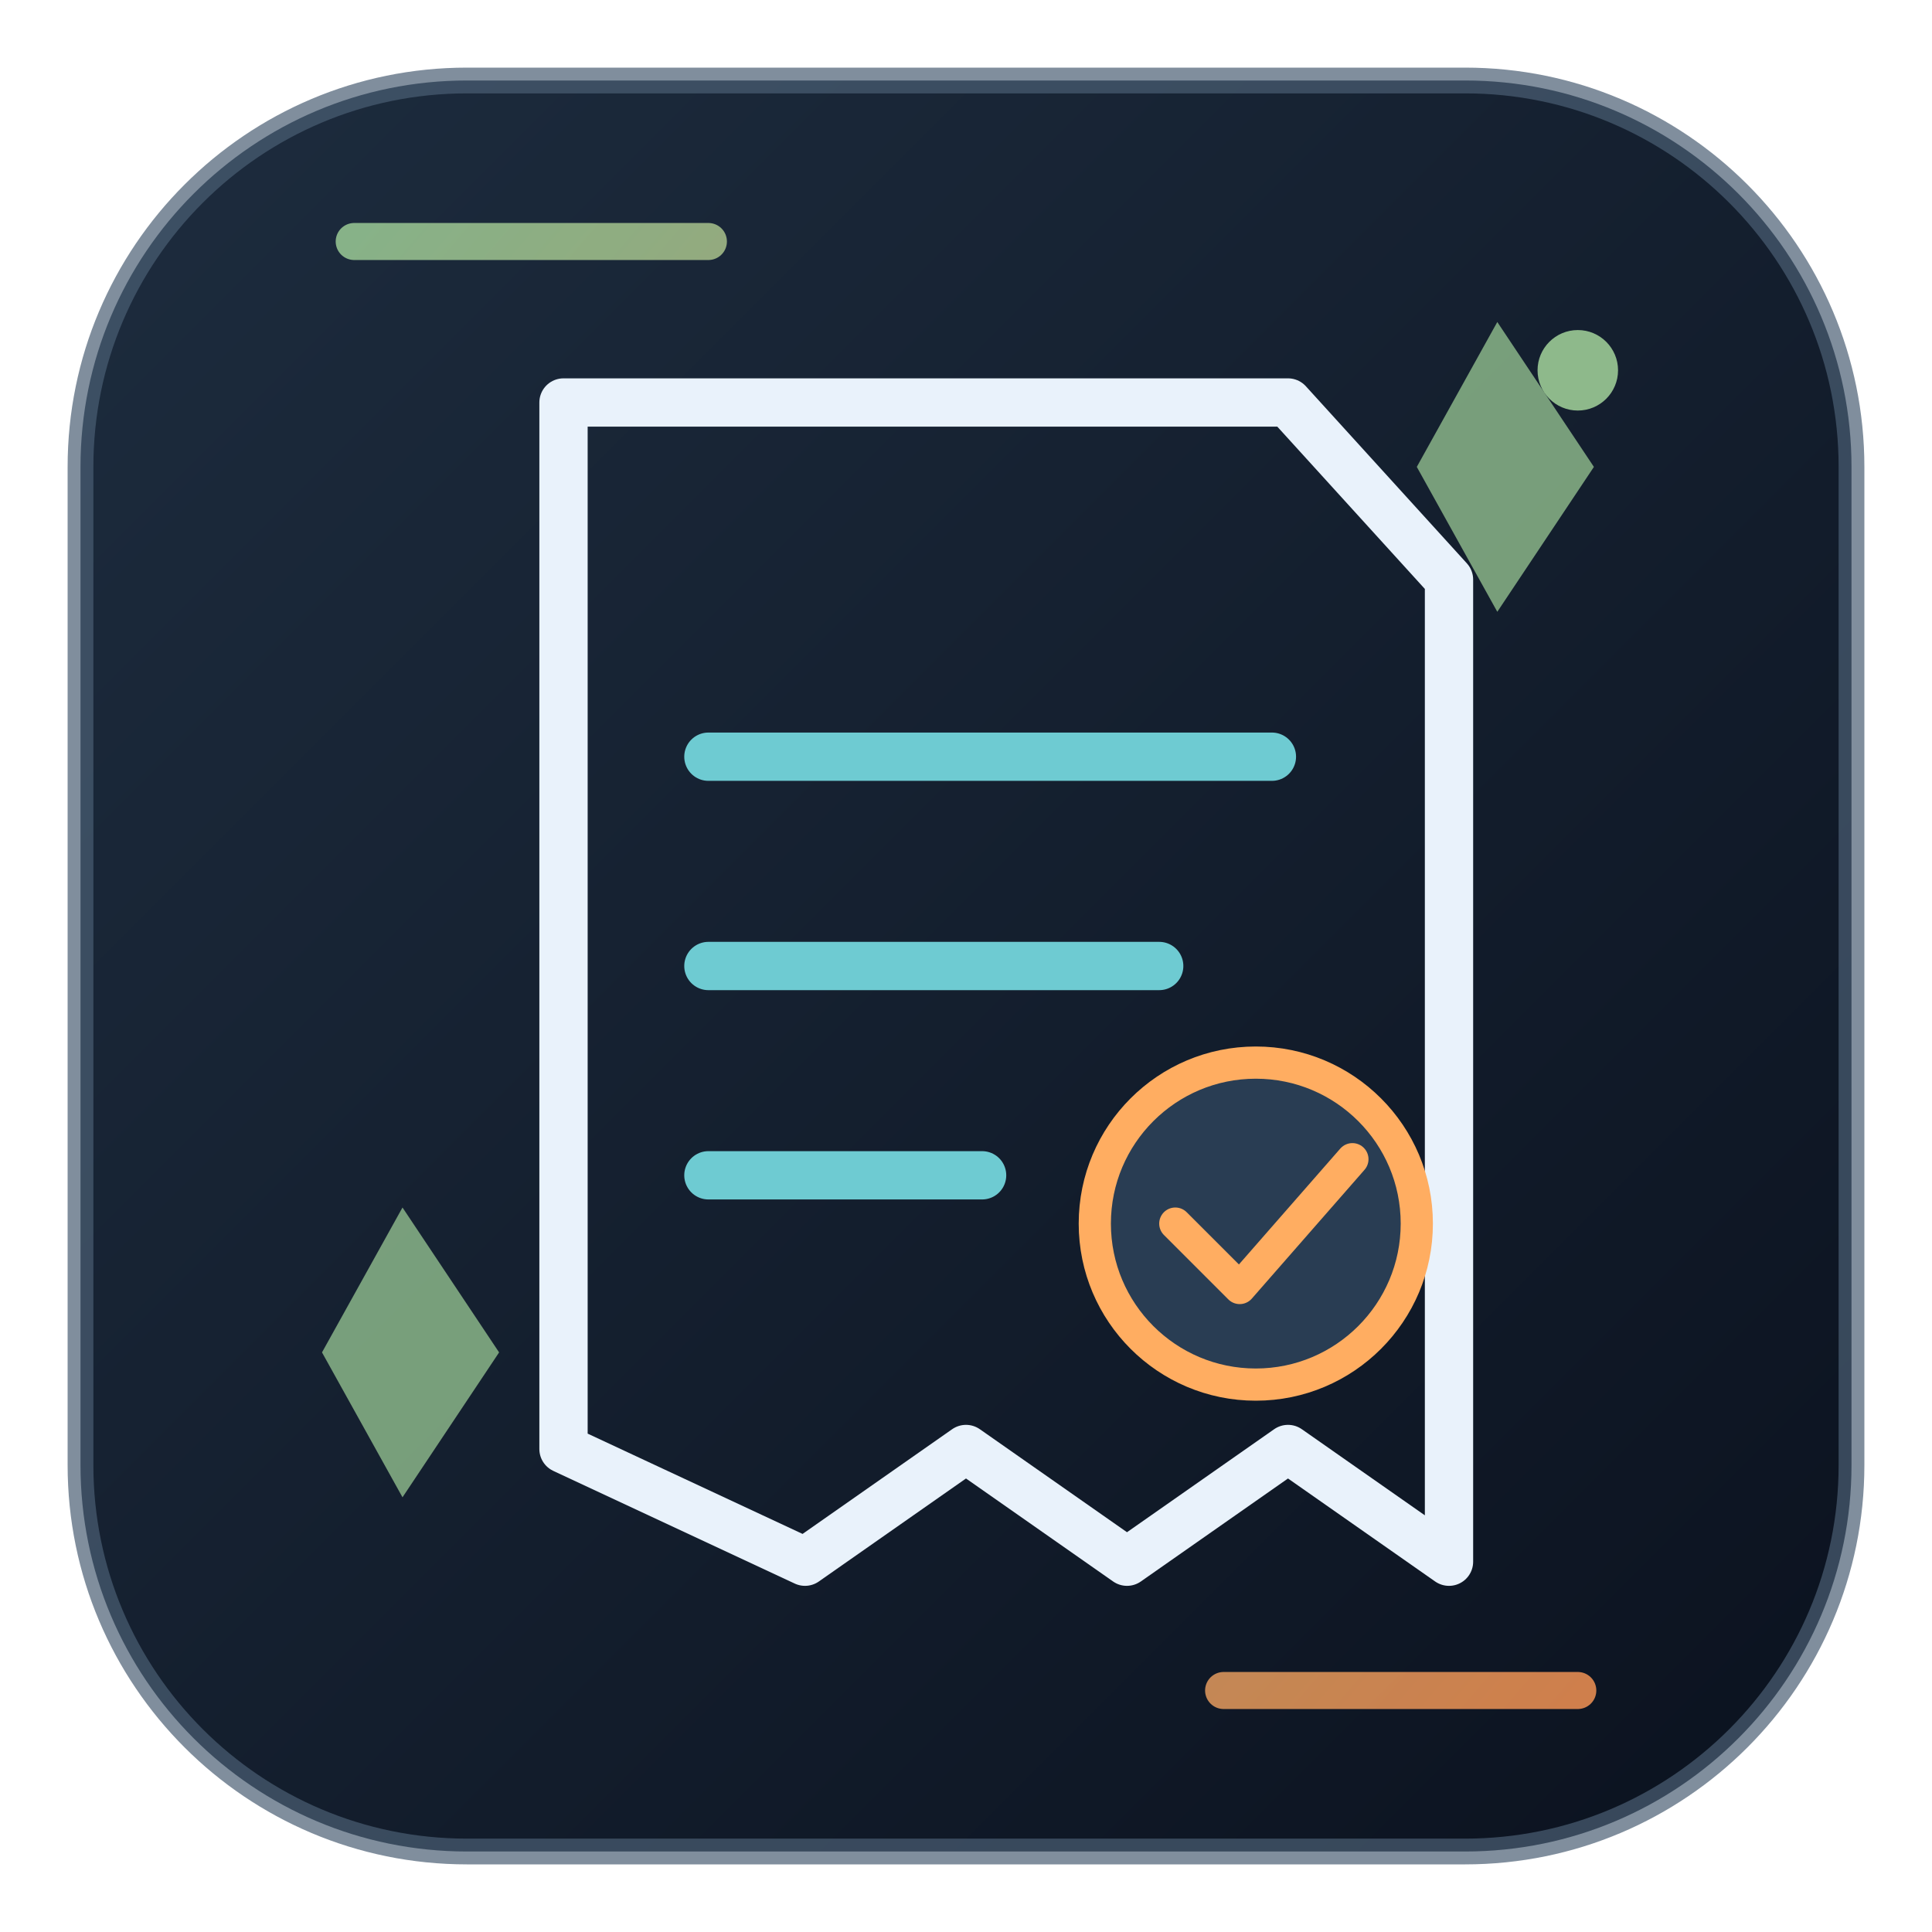
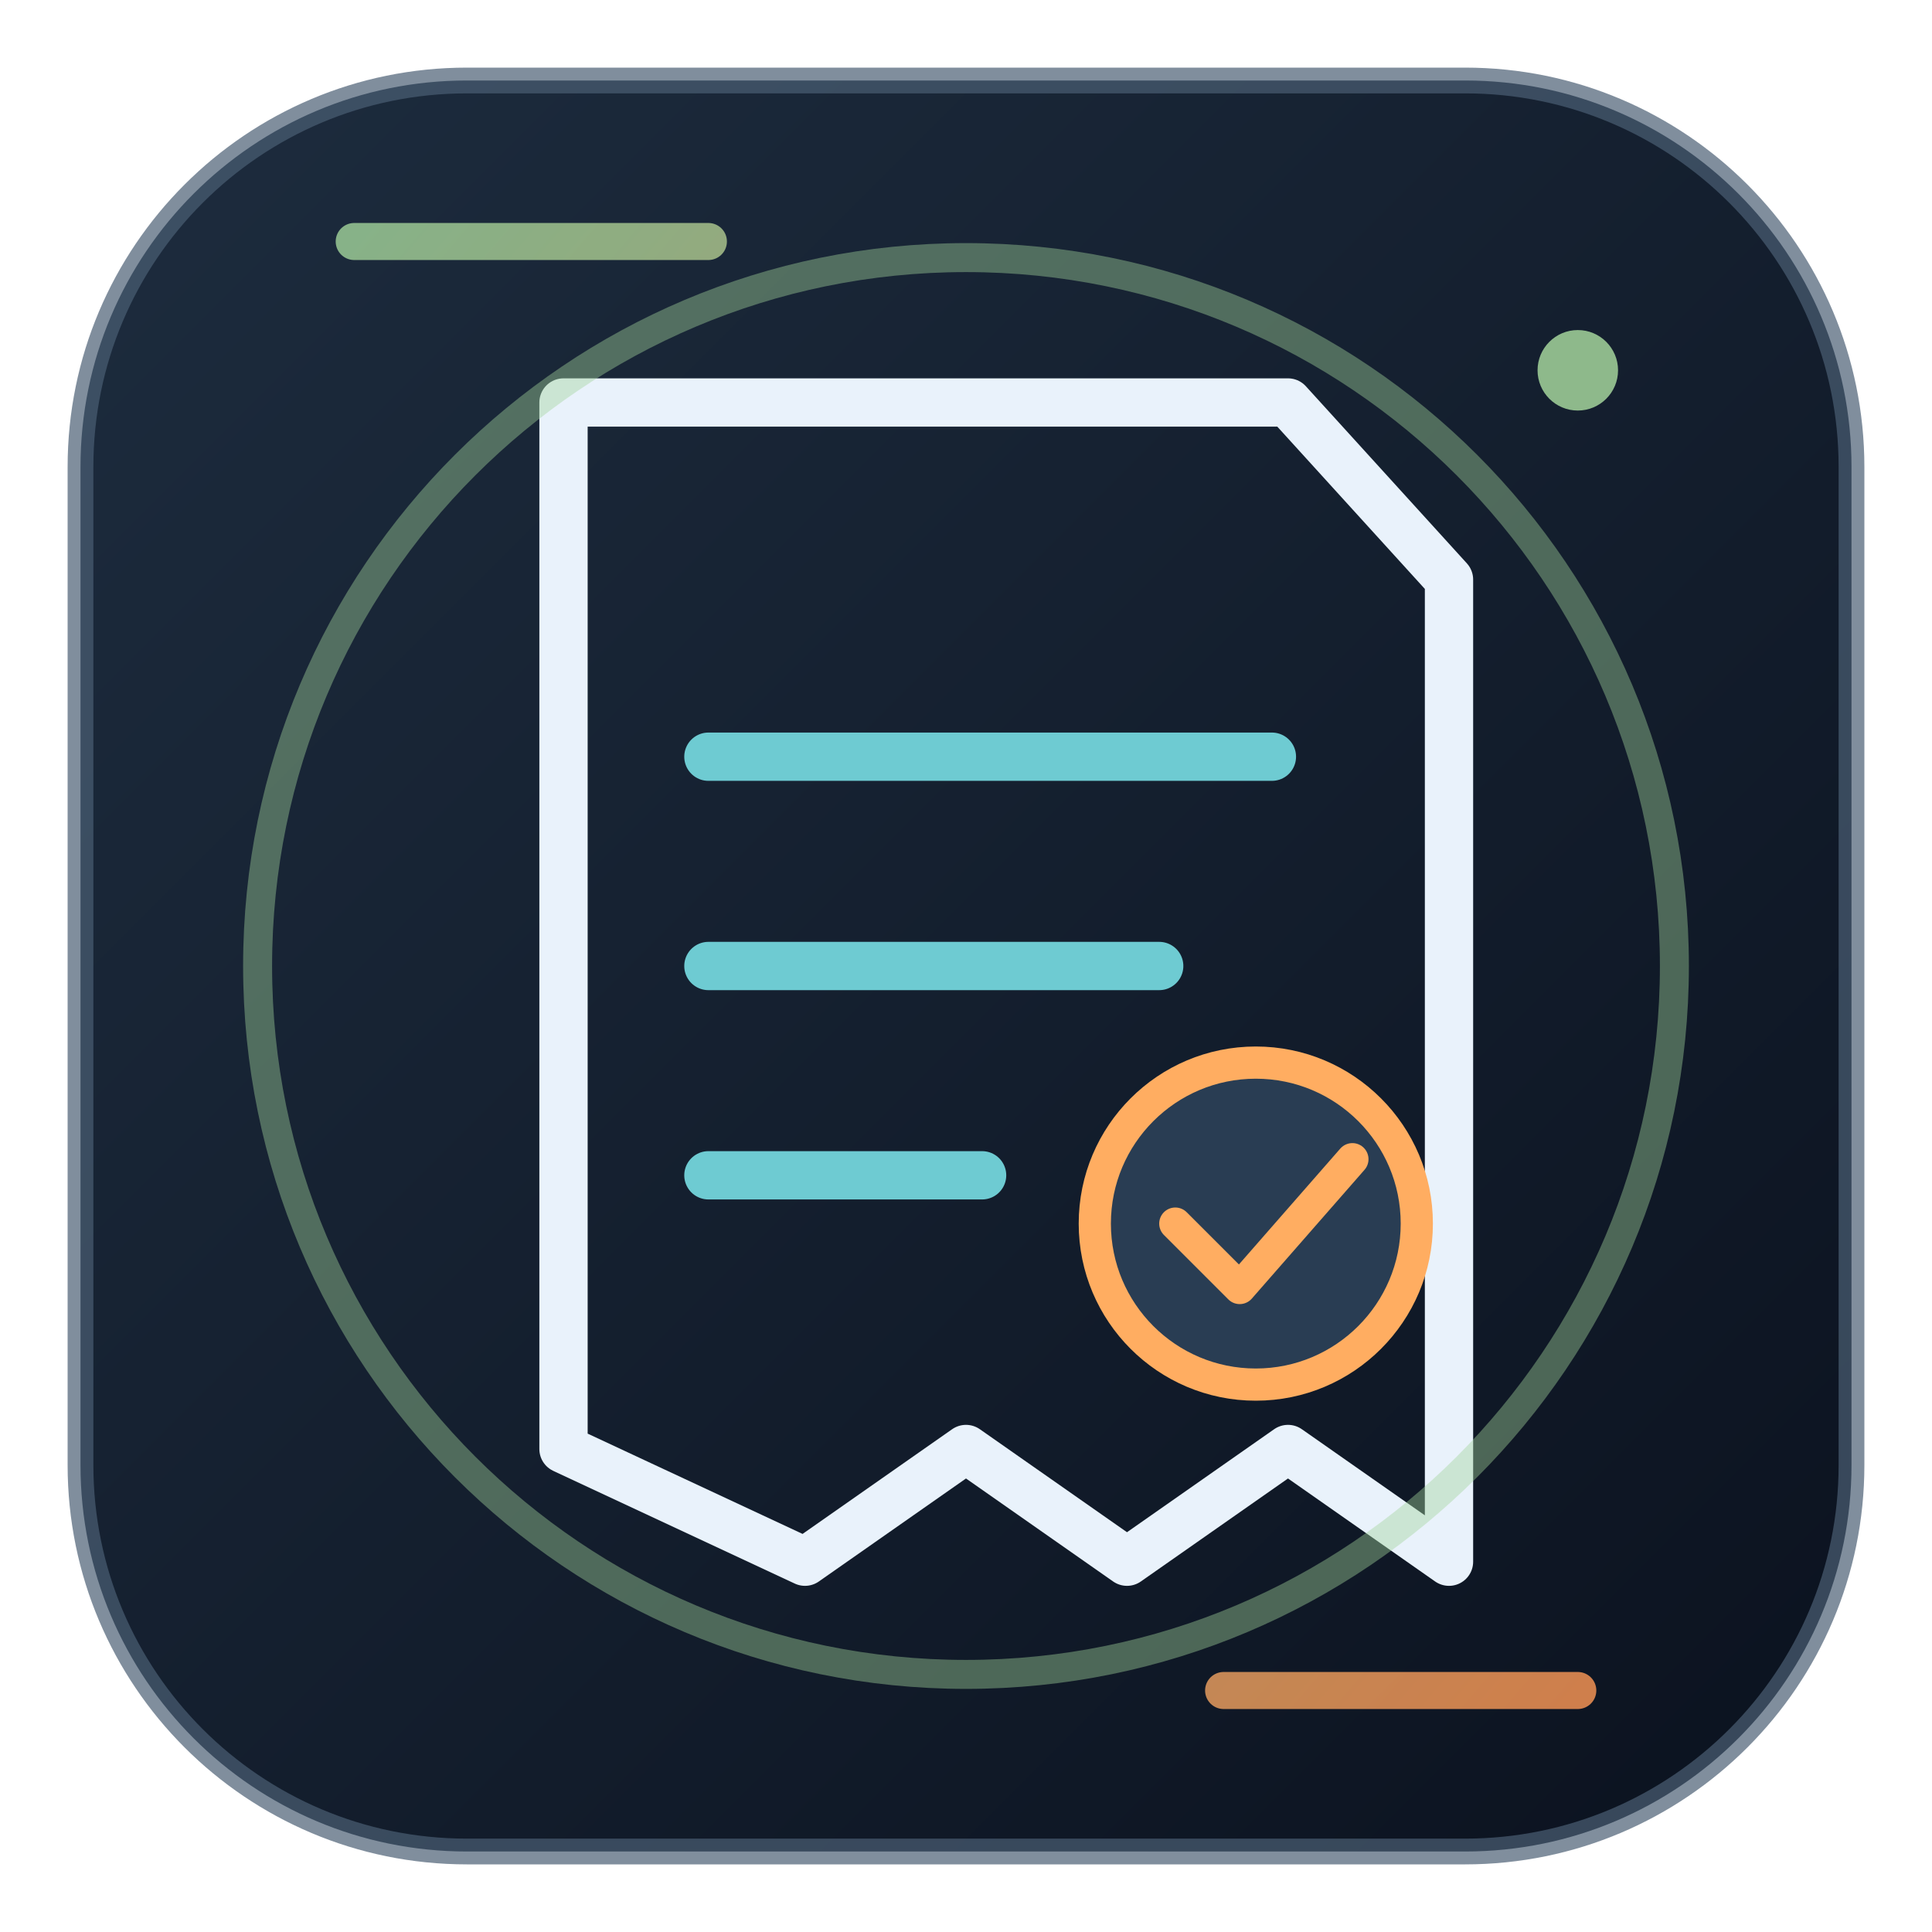
<svg xmlns="http://www.w3.org/2000/svg" width="120" height="120" viewBox="0 0 120 120" role="img" aria-label="Invoice Seal" data-creator="Jelvan Elements" data-collection="Premium Icon Studio">
  <defs>
    <linearGradient id="surface" x1="0" x2="1" y1="0" y2="1">
      <stop stop-color="#1D2C3E" />
      <stop offset="1" stop-color="#0B121F" />
    </linearGradient>
    <linearGradient id="edge" x1="0" x2="1" y1="0" y2="1">
      <stop stop-color="#A3D49B" />
      <stop offset="1" stop-color="#FF9A56" />
    </linearGradient>
  </defs>
  <style>
@keyframes orbit{to{transform:rotate(360deg)}}
@keyframes pulse{0%,100%{opacity:.26;transform:scale(.86)}50%{opacity:1;transform:scale(1.12)}}
@keyframes drift{0%,100%{transform:translateY(-4px)}50%{transform:translateY(4px)}}
@keyframes shimmer{0%,100%{opacity:.16}50%{opacity:.85}}
- .motion{transform-box:fill-box;transform-origin:center;animation:drift 3.4s ease-in-out infinite;}
+ .motion{transform-box:fill-box;transform-origin:center;animation:pulse 3s ease-in-out infinite;}
@media(prefers-reduced-motion:reduce){.motion{animation:none!important}}
</style>
  <rect x="5" y="5" width="110" height="110" rx="24" fill="url(#surface)" stroke="#4B5F74" stroke-opacity=".7" stroke-width="1.6" />
  <path d="M22 15h22M76 105h22" stroke="url(#edge)" stroke-width="2.3" stroke-linecap="round" opacity=".8" />
  <circle cx="98" cy="23" r="2.5" fill="#A3D49B" opacity=".85" />
  <g>
    <path d="M35 25h45l10 11v61l-10-7-10 7-10-7-10 7-15-7Z" stroke="#E9F2FB" stroke-width="3" fill="none" stroke-linecap="round" stroke-linejoin="round" />
    <path d="M44 47h35M44 60h28M44 73h17" stroke="#6ECBD2" stroke-width="3" fill="none" stroke-linecap="round" stroke-linejoin="round" />
    <circle cx="78" cy="76" r="10" fill="#293D53" stroke="#FFAD61" stroke-width="2" />
    <path d="M73 76l4 4 7-8" stroke="#FFAD61" stroke-width="2" fill="none" stroke-linecap="round" stroke-linejoin="round" />
  </g>
  <g class="motion">
-     <path d="M20 84l5-9 6 9-6 9ZM88 29l5-9 6 9-6 9Z" fill="#A3D49B" opacity=".7" />
+     <circle cx="60" cy="60" r="44" fill="none" stroke="#A3D49B" stroke-width="1.8" opacity=".42" />
  </g>
</svg>
